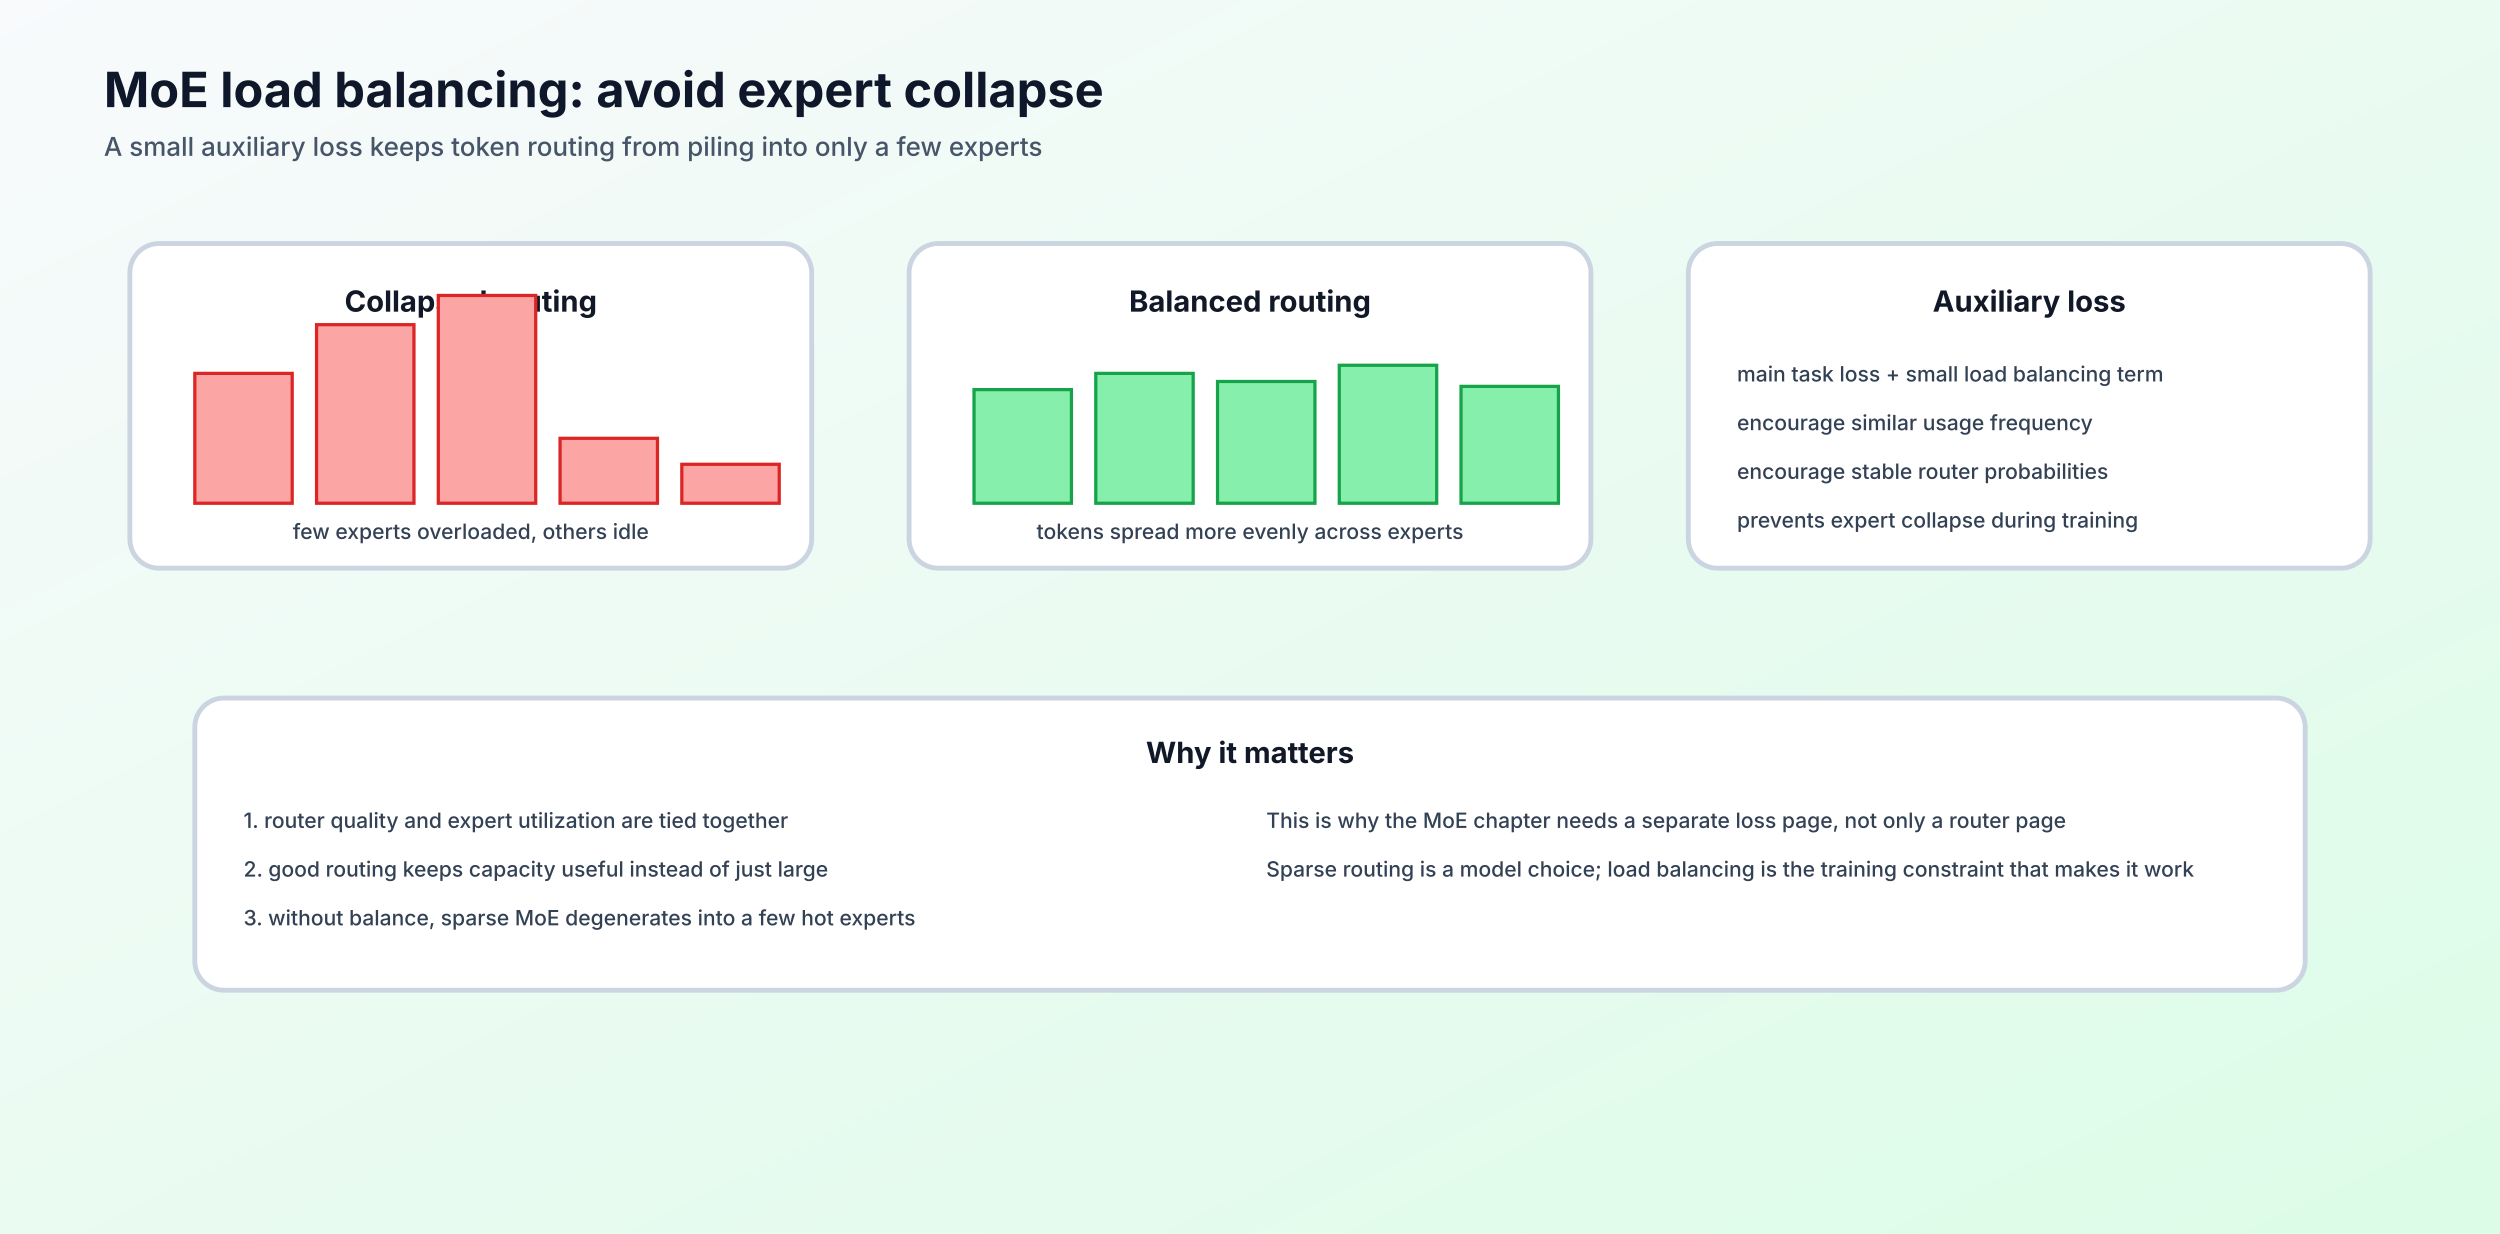
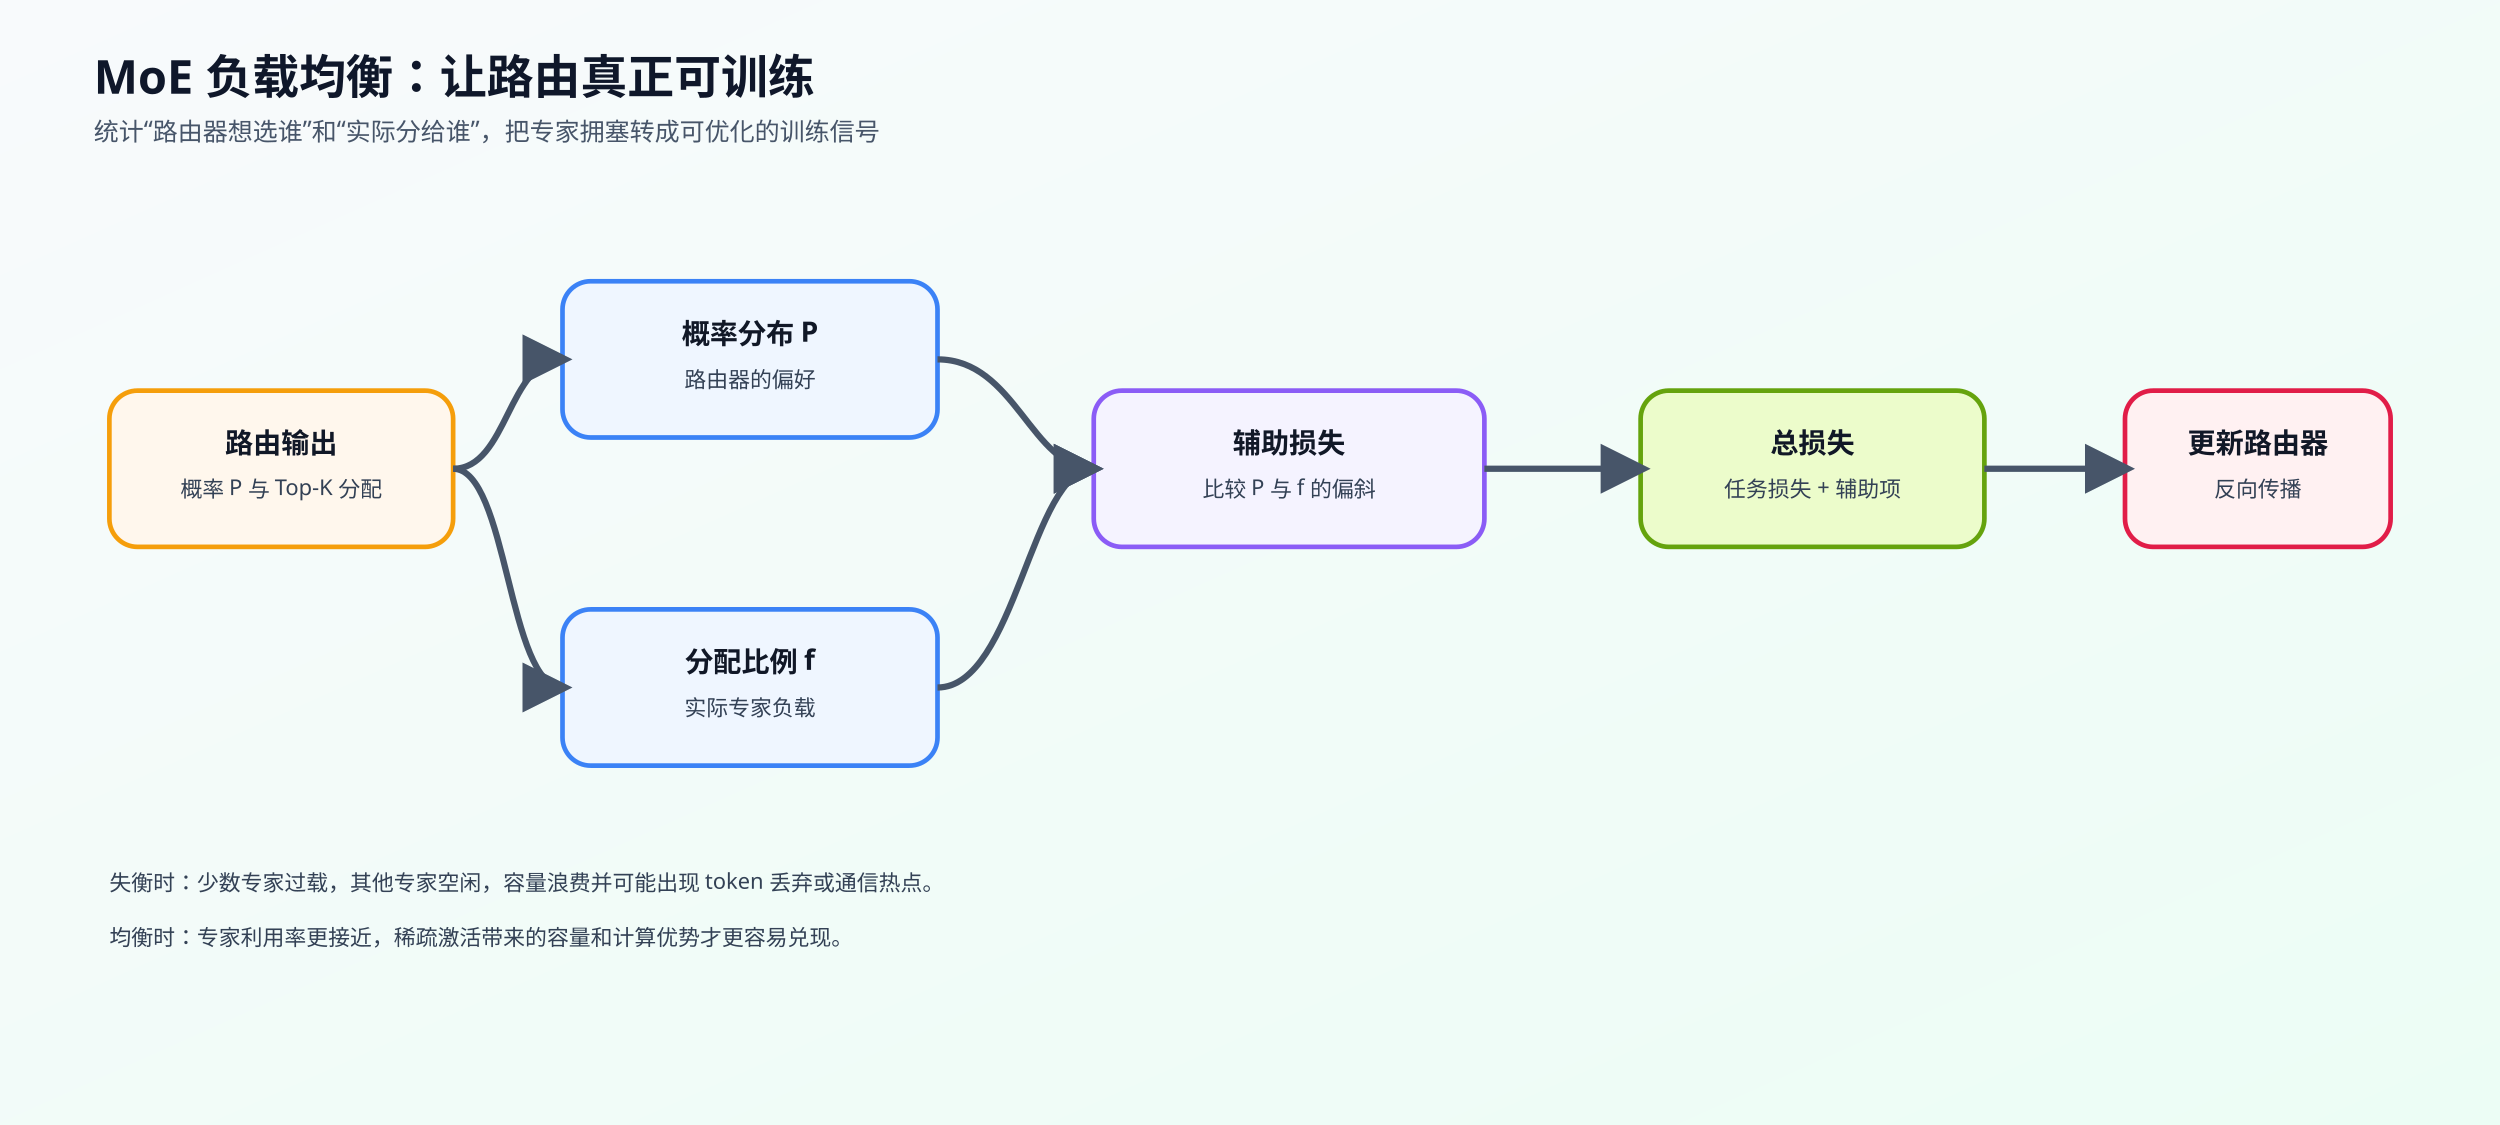
- <svg xmlns="http://www.w3.org/2000/svg" viewBox="0 0 1540 760" role="img" aria-labelledby="title desc">
+ <svg xmlns="http://www.w3.org/2000/svg" viewBox="0 0 1600 720" role="img" aria-labelledby="title desc">
  <defs>
    <linearGradient id="bg" x1="0" x2="1" y1="0" y2="1">
      <stop offset="0%" stop-color="#f8fafc" />
-       <stop offset="100%" stop-color="#dcfce7" />
+       <stop offset="100%" stop-color="#ecfdf5" />
    </linearGradient>
    <style>
-       .title { font: 700 30px "Inter", "Noto Sans SC", sans-serif; fill: #0f172a; }
-       .sub { font: 500 16px "Inter", "Noto Sans SC", sans-serif; fill: #475569; }
-       .box { fill: #ffffff; stroke-width: 3; rx: 18; ry: 18; }
-       .label { font: 700 18px "Inter", "Noto Sans SC", sans-serif; fill: #111827; }
-       .small { font: 500 13px "Inter", "Noto Sans SC", sans-serif; fill: #334155; }
-       .barGood { fill: #86efac; stroke: #16a34a; stroke-width: 2; }
-       .barBad { fill: #fca5a5; stroke: #dc2626; stroke-width: 2; }
+       .title { font-family: "Noto Sans SC", "Microsoft YaHei", sans-serif; font-size: 30px; font-weight: 700; fill: #0f172a; }
+       .sub { font-family: "Noto Sans SC", "Microsoft YaHei", sans-serif; font-size: 16px; font-weight: 500; fill: #475569; }
+       .label { font-family: "Noto Sans SC", "Microsoft YaHei", sans-serif; font-size: 18px; font-weight: 700; fill: #111827; }
+       .small { font-family: "Noto Sans SC", "Microsoft YaHei", sans-serif; font-size: 14px; font-weight: 500; fill: #334155; }
+       .box { stroke-width: 3; rx: 18; ry: 18; }
+       .flow { stroke: #475569; stroke-width: 4; fill: none; marker-end: url(#arrow); }
    </style>
+     <marker id="arrow" viewBox="0 0 10 10" refX="8" refY="5" markerWidth="8" markerHeight="8" orient="auto">
+       <path d="M0 0 L10 5 L0 10 Z" fill="#475569" />
+     </marker>
  </defs>
-   <rect width="1540" height="760" fill="url(#bg)" />
-   <text x="64" y="66" class="title">MoE load balancing: avoid expert collapse</text>
-   <text x="64" y="96" class="sub">A small auxiliary loss keeps token routing from piling into only a few experts</text>
-   <rect x="80" y="150" width="420" height="200" class="box" fill="#ffffff" stroke="#cbd5e1" />
-   <text x="290" y="192" text-anchor="middle" class="label">Collapsed routing</text>
-   <rect x="120" y="230" width="60" height="80" class="barBad" />
-   <rect x="195" y="200" width="60" height="110" class="barBad" />
-   <rect x="270" y="182" width="60" height="128" class="barBad" />
-   <rect x="345" y="270" width="60" height="40" class="barBad" />
-   <rect x="420" y="286" width="60" height="24" class="barBad" />
-   <text x="290" y="332" text-anchor="middle" class="small">few experts overloaded, others idle</text>
-   <rect x="560" y="150" width="420" height="200" class="box" fill="#ffffff" stroke="#cbd5e1" />
-   <text x="770" y="192" text-anchor="middle" class="label">Balanced routing</text>
-   <rect x="600" y="240" width="60" height="70" class="barGood" />
-   <rect x="675" y="230" width="60" height="80" class="barGood" />
-   <rect x="750" y="235" width="60" height="75" class="barGood" />
-   <rect x="825" y="225" width="60" height="85" class="barGood" />
-   <rect x="900" y="238" width="60" height="72" class="barGood" />
-   <text x="770" y="332" text-anchor="middle" class="small">tokens spread more evenly across experts</text>
-   <rect x="1040" y="150" width="420" height="200" class="box" fill="#ffffff" stroke="#cbd5e1" />
-   <text x="1250" y="192" text-anchor="middle" class="label">Auxiliary loss</text>
-   <text x="1070" y="235" class="small">main task loss + small load balancing term</text>
-   <text x="1070" y="265" class="small">encourage similar usage frequency</text>
-   <text x="1070" y="295" class="small">encourage stable router probabilities</text>
-   <text x="1070" y="325" class="small">prevents expert collapse during training</text>
-   <rect x="120" y="430" width="1300" height="180" class="box" fill="#ffffff" stroke="#cbd5e1" />
-   <text x="770" y="470" text-anchor="middle" class="label">Why it matters</text>
-   <text x="150" y="510" class="small">1. router quality and expert utilization are tied together</text>
-   <text x="150" y="540" class="small">2. good routing keeps capacity useful instead of just large</text>
-   <text x="150" y="570" class="small">3. without balance, sparse MoE degenerates into a few hot experts</text>
-   <text x="780" y="510" class="small">This is why the MoE chapter needs a separate loss page, not only a router page</text>
-   <text x="780" y="540" class="small">Sparse routing is a model choice; load balancing is the training constraint that makes it work</text>
+   <rect width="1600" height="720" fill="url(#bg)" />
+   <text x="60" y="60" class="title">MoE 负载均衡：让路由真正可训练</text>
+   <text x="60" y="90" class="sub">统计“路由器想选谁”和“实际分给谁”，把专家拥塞转成可优化的训练信号</text>
+   <rect x="70" y="250" width="220" height="100" class="box" fill="#fff7ed" stroke="#f59e0b" />
+   <text x="180" y="290" text-anchor="middle" class="label">路由输出</text>
+   <text x="180" y="318" text-anchor="middle" class="small">概率 P 与 Top-K 分配</text>
+   <rect x="360" y="180" width="240" height="100" class="box" fill="#eff6ff" stroke="#3b82f6" />
+   <text x="480" y="220" text-anchor="middle" class="label">概率分布 P</text>
+   <text x="480" y="248" text-anchor="middle" class="small">路由器的偏好</text>
+   <rect x="360" y="390" width="240" height="100" class="box" fill="#eff6ff" stroke="#3b82f6" />
+   <text x="480" y="430" text-anchor="middle" class="label">分配比例 f</text>
+   <text x="480" y="458" text-anchor="middle" class="small">实际专家负载</text>
+   <rect x="700" y="250" width="250" height="100" class="box" fill="#f5f3ff" stroke="#8b5cf6" />
+   <text x="825" y="290" text-anchor="middle" class="label">辅助损失</text>
+   <text x="825" y="318" text-anchor="middle" class="small">比较 P 与 f 的偏斜</text>
+   <rect x="1050" y="250" width="220" height="100" class="box" fill="#ecfccb" stroke="#65a30d" />
+   <text x="1160" y="290" text-anchor="middle" class="label">总损失</text>
+   <text x="1160" y="318" text-anchor="middle" class="small">任务损失 + 辅助项</text>
+   <rect x="1360" y="250" width="170" height="100" class="box" fill="#fff1f2" stroke="#e11d48" />
+   <text x="1445" y="290" text-anchor="middle" class="label">更新路由器</text>
+   <text x="1445" y="318" text-anchor="middle" class="small">反向传播</text>
+   <path d="M290 300 C325 300 325 230 360 230" class="flow" />
+   <path d="M290 300 C325 300 325 440 360 440" class="flow" />
+   <path d="M600 230 C650 230 660 300 700 300" class="flow" />
+   <path d="M600 440 C650 440 660 300 700 300" class="flow" />
+   <path d="M950 300 L1050 300" class="flow" />
+   <path d="M1270 300 L1360 300" class="flow" />
+   <text x="70" y="570" class="small">失衡时：少数专家过载，其他专家空闲，容量浪费并可能出现 token 丢弃或通信热点。</text>
+   <text x="70" y="605" class="small">均衡时：专家利用率更接近，稀疏激活带来的容量和计算优势才更容易兑现。</text>
</svg>
